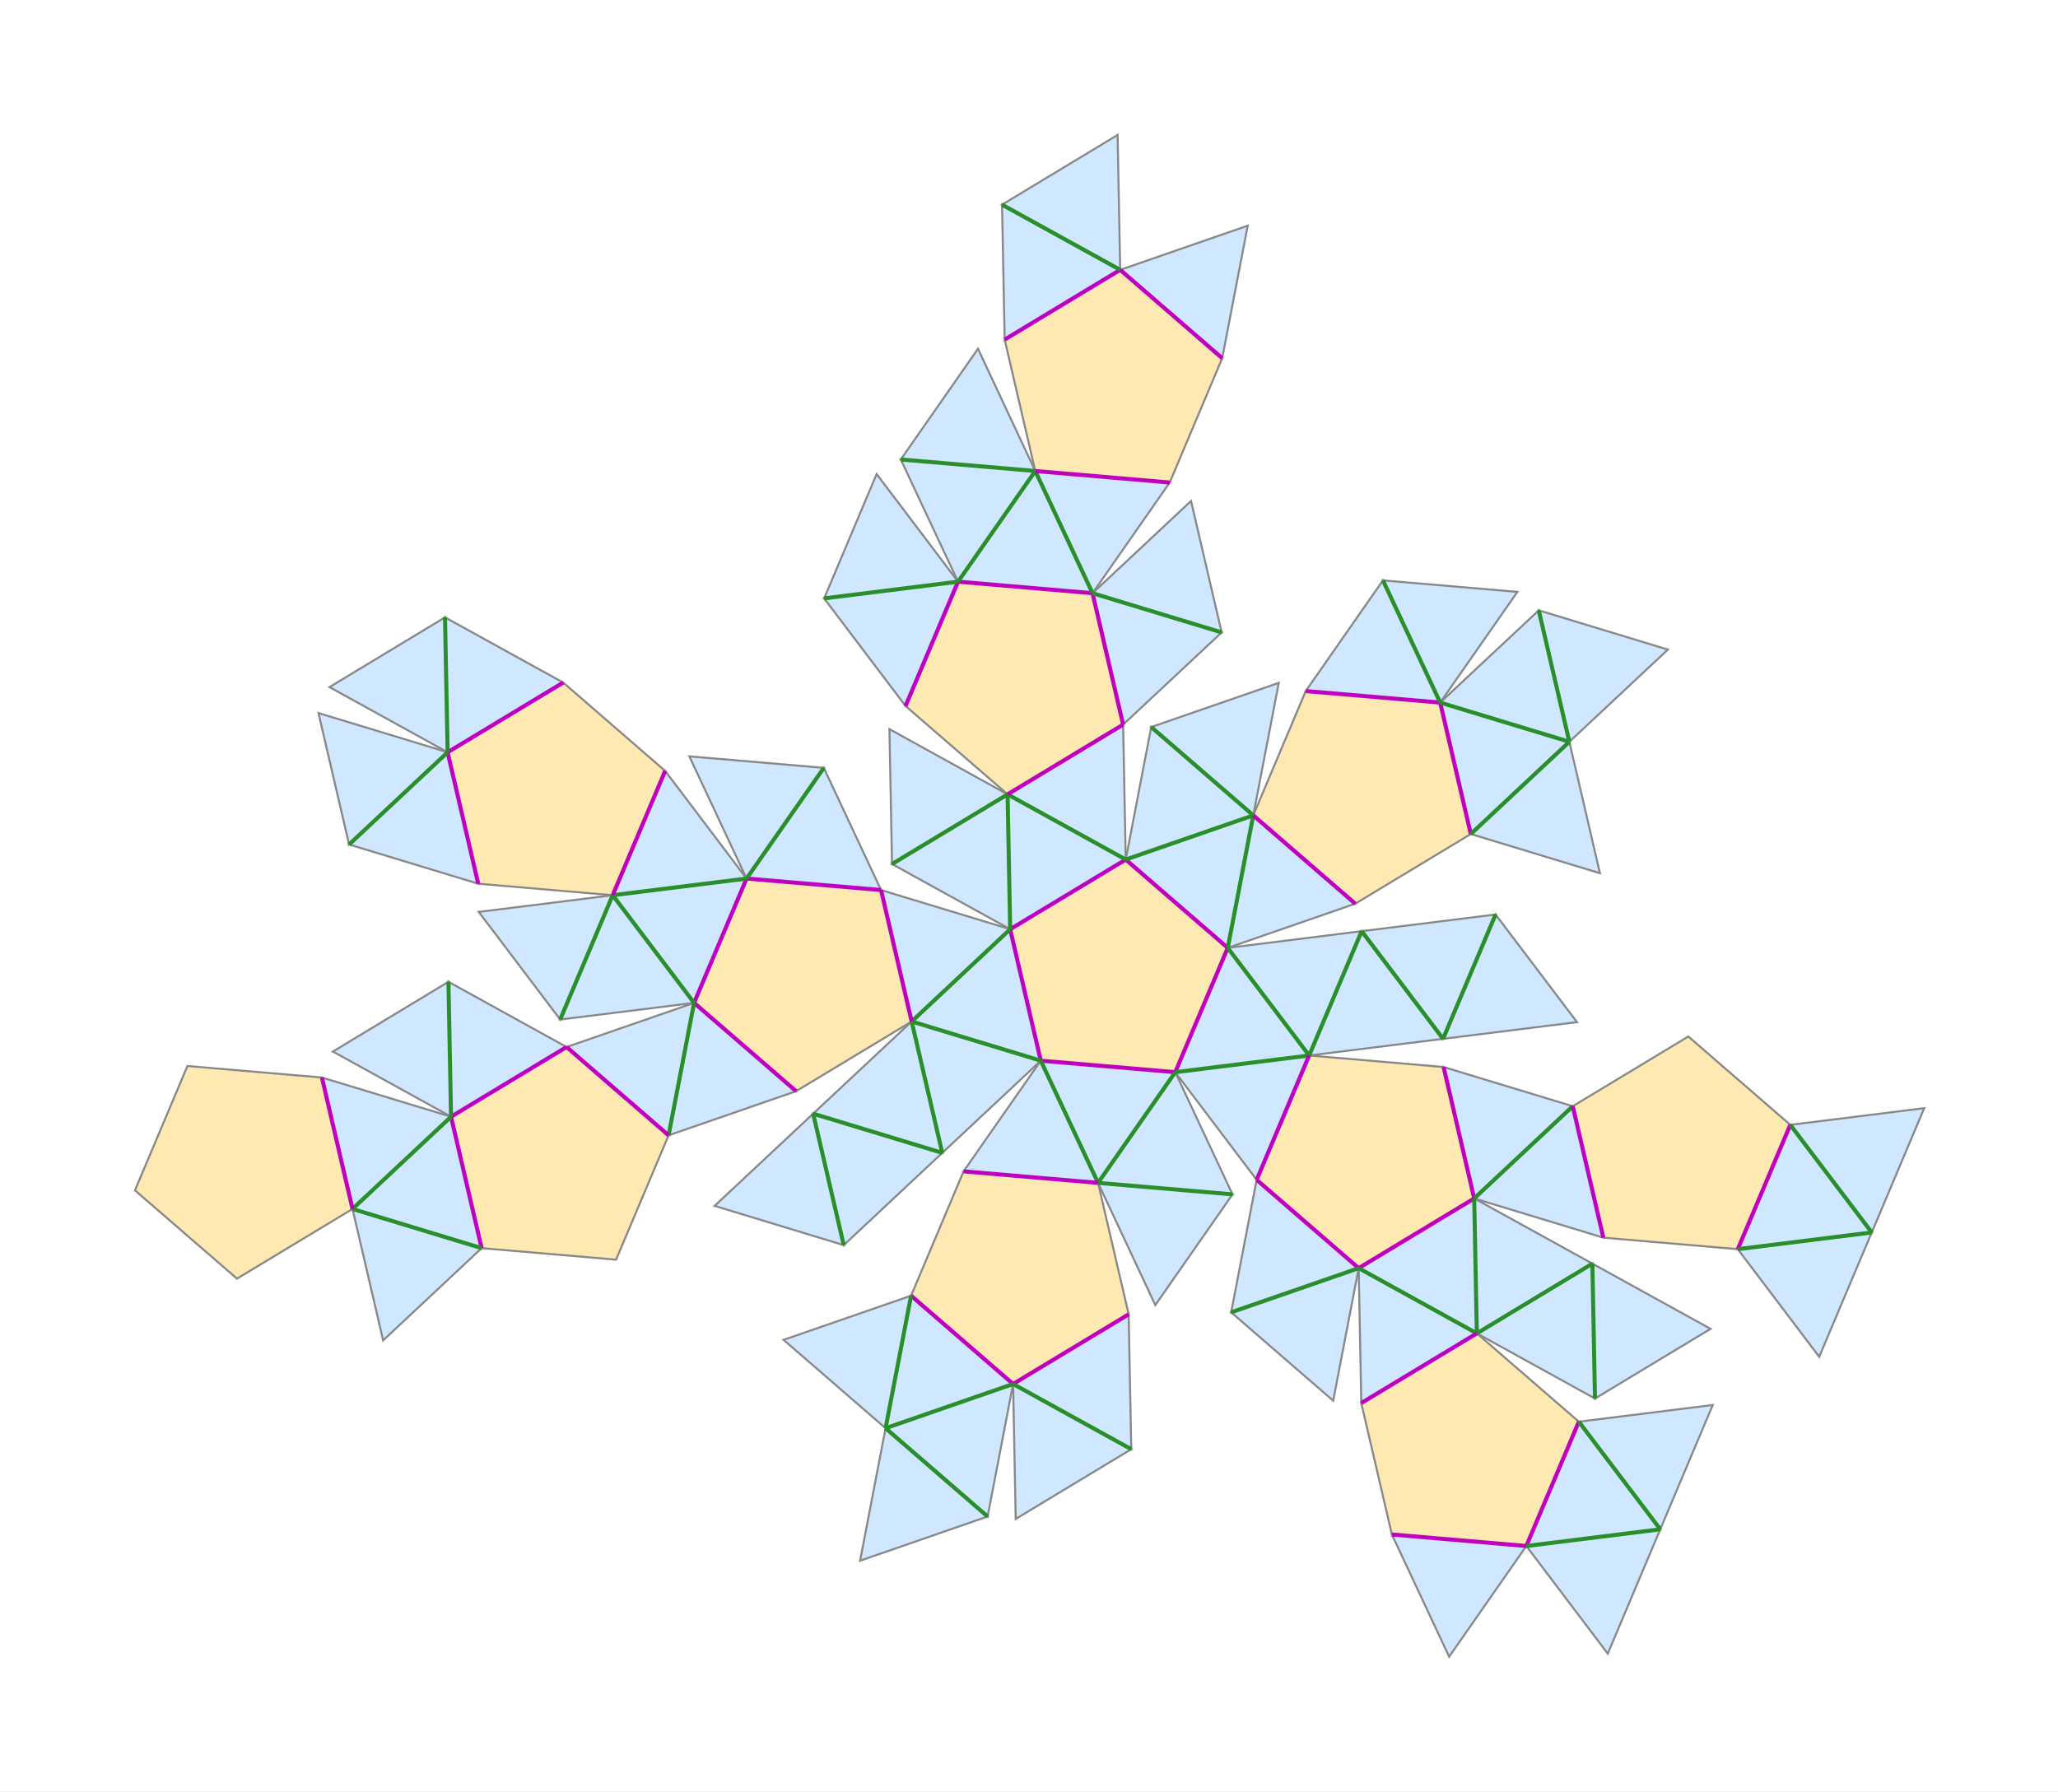
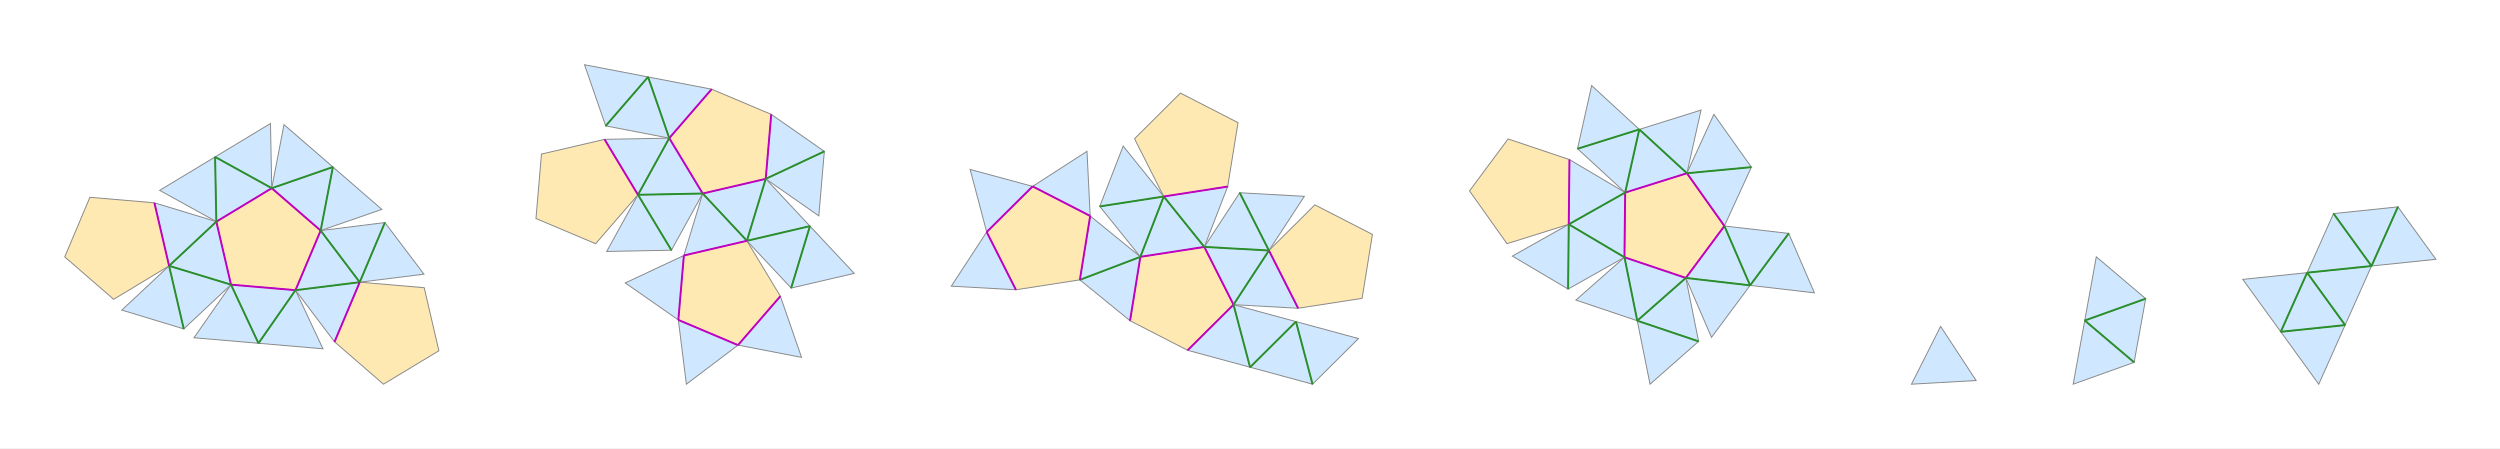
- <svg xmlns="http://www.w3.org/2000/svg" width="610" height="531" viewBox="0 0 610 531">
-   <rect width="610" height="531" fill="white" />
-   <polygon points="363.91,280.97 333.67,254.79 299.42,275.45 308.49,314.41 348.35,317.82" fill="#ffe9b3" stroke="#888" stroke-width="0.6" />
-   <polygon points="270.22,302.79 308.49,314.41 299.42,275.45" fill="#cfe8ff" stroke="#888" stroke-width="0.6" />
-   <polygon points="363.91,280.97 348.35,317.82 388.04,312.87" fill="#cfe8ff" stroke="#888" stroke-width="0.6" />
-   <polygon points="333.67,254.79 298.65,235.46 299.42,275.45" fill="#cfe8ff" stroke="#888" stroke-width="0.6" />
-   <polygon points="325.47,350.63 348.35,317.82 308.49,314.41" fill="#cfe8ff" stroke="#888" stroke-width="0.6" />
-   <polygon points="363.91,280.97 371.47,241.69 333.67,254.79" fill="#cfe8ff" stroke="#888" stroke-width="0.6" />
-   <polygon points="308.49,314.41 270.22,302.79 279.29,341.74" fill="#cfe8ff" stroke="#888" stroke-width="0.6" />
-   <polygon points="261.15,263.83 270.22,302.79 299.42,275.45" fill="#cfe8ff" stroke="#888" stroke-width="0.6" />
-   <polygon points="388.04,312.87 403.60,276.02 363.91,280.97" fill="#cfe8ff" stroke="#888" stroke-width="0.6" />
-   <polygon points="388.04,312.87 348.35,317.82 372.48,349.72" fill="#cfe8ff" stroke="#888" stroke-width="0.6" />
-   <polygon points="332.90,214.79 298.65,235.46 333.67,254.79" fill="#cfe8ff" stroke="#888" stroke-width="0.6" />
-   <polygon points="299.42,275.45 298.65,235.46 264.40,256.12" fill="#cfe8ff" stroke="#888" stroke-width="0.6" />
-   <polygon points="365.32,354.04 348.35,317.82 325.47,350.63" fill="#cfe8ff" stroke="#888" stroke-width="0.6" />
-   <polygon points="325.47,350.63 308.49,314.41 285.61,347.22" fill="#cfe8ff" stroke="#888" stroke-width="0.6" />
-   <polygon points="363.91,280.97 401.70,267.88 371.47,241.69" fill="#cfe8ff" stroke="#888" stroke-width="0.6" />
-   <polygon points="371.47,241.69 341.23,215.51 333.67,254.79" fill="#cfe8ff" stroke="#888" stroke-width="0.6" />
-   <polygon points="279.29,341.74 270.22,302.79 241.02,330.12" fill="#cfe8ff" stroke="#888" stroke-width="0.6" />
-   <polygon points="205.73,297.27 235.97,323.45 270.22,302.79 261.15,263.83 221.29,260.42" fill="#ffe9b3" stroke="#888" stroke-width="0.6" />
-   <polygon points="427.73,307.93 403.60,276.02 388.04,312.87" fill="#cfe8ff" stroke="#888" stroke-width="0.6" />
-   <polygon points="436.96,355.24 427.89,316.29 388.04,312.87 372.48,349.72 402.72,375.91" fill="#ffe9b3" stroke="#888" stroke-width="0.6" />
-   <polygon points="298.65,235.46 332.90,214.79 323.83,175.84 283.97,172.42 268.41,209.27" fill="#ffe9b3" stroke="#888" stroke-width="0.6" />
-   <polygon points="264.40,256.12 298.65,235.46 263.63,216.13" fill="#cfe8ff" stroke="#888" stroke-width="0.6" />
-   <polygon points="342.44,386.85 365.32,354.04 325.47,350.63" fill="#cfe8ff" stroke="#888" stroke-width="0.6" />
-   <polygon points="285.61,347.22 270.05,384.07 300.29,410.25 334.54,389.59 325.47,350.63" fill="#ffe9b3" stroke="#888" stroke-width="0.6" />
-   <polygon points="371.47,241.69 401.70,267.88 435.95,247.22 426.88,208.26 387.03,204.85" fill="#ffe9b3" stroke="#888" stroke-width="0.6" />
-   <polygon points="379.03,202.42 341.23,215.51 371.47,241.69" fill="#cfe8ff" stroke="#888" stroke-width="0.6" />
-   <polygon points="250.09,369.08 279.29,341.74 241.02,330.12" fill="#cfe8ff" stroke="#888" stroke-width="0.6" />
-   <polygon points="205.73,297.27 198.17,336.54 235.97,323.45" fill="#cfe8ff" stroke="#888" stroke-width="0.6" />
-   <polygon points="221.29,260.42 181.60,265.36 205.73,297.27" fill="#cfe8ff" stroke="#888" stroke-width="0.6" />
-   <polygon points="244.18,227.61 221.29,260.42 261.15,263.83" fill="#cfe8ff" stroke="#888" stroke-width="0.6" />
-   <polygon points="427.73,307.93 443.29,271.08 403.60,276.02" fill="#cfe8ff" stroke="#888" stroke-width="0.6" />
-   <polygon points="402.72,375.91 437.74,395.24 436.96,355.24" fill="#cfe8ff" stroke="#888" stroke-width="0.6" />
-   <polygon points="402.72,375.91 372.48,349.72 364.92,389.00" fill="#cfe8ff" stroke="#888" stroke-width="0.6" />
-   <polygon points="466.17,327.91 427.89,316.29 436.96,355.24" fill="#cfe8ff" stroke="#888" stroke-width="0.6" />
-   <polygon points="323.83,175.84 332.90,214.79 362.10,187.46" fill="#cfe8ff" stroke="#888" stroke-width="0.6" />
-   <polygon points="283.97,172.42 244.28,177.37 268.41,209.27" fill="#cfe8ff" stroke="#888" stroke-width="0.6" />
-   <polygon points="306.86,139.62 283.97,172.42 323.83,175.84" fill="#cfe8ff" stroke="#888" stroke-width="0.6" />
-   <polygon points="334.54,389.59 300.29,410.25 335.31,429.58" fill="#cfe8ff" stroke="#888" stroke-width="0.6" />
-   <polygon points="300.29,410.25 270.05,384.07 262.49,423.35" fill="#cfe8ff" stroke="#888" stroke-width="0.6" />
-   <polygon points="465.16,219.88 426.88,208.26 435.95,247.22" fill="#cfe8ff" stroke="#888" stroke-width="0.6" />
-   <polygon points="387.03,204.85 426.88,208.26 409.91,172.04" fill="#cfe8ff" stroke="#888" stroke-width="0.6" />
-   <polygon points="211.81,357.45 250.09,369.08 241.02,330.12" fill="#cfe8ff" stroke="#888" stroke-width="0.6" />
-   <polygon points="205.73,297.27 167.94,310.36 198.17,336.54" fill="#cfe8ff" stroke="#888" stroke-width="0.6" />
-   <polygon points="221.29,260.42 197.16,228.52 181.60,265.36" fill="#cfe8ff" stroke="#888" stroke-width="0.6" />
-   <polygon points="205.73,297.27 181.60,265.36 166.04,302.21" fill="#cfe8ff" stroke="#888" stroke-width="0.6" />
-   <polygon points="244.18,227.61 204.32,224.20 221.29,260.42" fill="#cfe8ff" stroke="#888" stroke-width="0.6" />
-   <polygon points="467.43,302.98 443.29,271.08 427.73,307.93" fill="#cfe8ff" stroke="#888" stroke-width="0.6" />
-   <polygon points="403.49,415.90 437.74,395.24 402.72,375.91" fill="#cfe8ff" stroke="#888" stroke-width="0.6" />
-   <polygon points="436.96,355.24 437.74,395.24 471.99,374.57" fill="#cfe8ff" stroke="#888" stroke-width="0.6" />
-   <polygon points="364.92,389.00 395.16,415.19 402.72,375.91" fill="#cfe8ff" stroke="#888" stroke-width="0.6" />
-   <polygon points="466.17,327.91 436.96,355.24 475.24,366.87" fill="#cfe8ff" stroke="#888" stroke-width="0.6" />
-   <polygon points="323.83,175.84 362.10,187.46 353.03,148.50" fill="#cfe8ff" stroke="#888" stroke-width="0.6" />
-   <polygon points="259.84,140.52 244.28,177.37 283.97,172.42" fill="#cfe8ff" stroke="#888" stroke-width="0.6" />
-   <polygon points="306.86,139.62 323.83,175.84 346.71,143.03" fill="#cfe8ff" stroke="#888" stroke-width="0.6" />
-   <polygon points="306.86,139.62 267.00,136.20 283.97,172.42" fill="#cfe8ff" stroke="#888" stroke-width="0.6" />
-   <polygon points="301.06,450.25 335.31,429.58 300.29,410.25" fill="#cfe8ff" stroke="#888" stroke-width="0.6" />
-   <polygon points="262.49,423.35 270.05,384.07 232.25,397.16" fill="#cfe8ff" stroke="#888" stroke-width="0.6" />
-   <polygon points="292.73,449.53 300.29,410.25 262.49,423.35" fill="#cfe8ff" stroke="#888" stroke-width="0.6" />
-   <polygon points="465.16,219.88 435.95,247.22 474.23,258.84" fill="#cfe8ff" stroke="#888" stroke-width="0.6" />
-   <polygon points="456.09,180.92 426.88,208.26 465.16,219.88" fill="#cfe8ff" stroke="#888" stroke-width="0.6" />
-   <polygon points="409.91,172.04 426.88,208.26 449.76,175.45" fill="#cfe8ff" stroke="#888" stroke-width="0.6" />
-   <polygon points="198.17,336.54 167.94,310.36 133.69,331.02 142.76,369.98 182.61,373.39" fill="#ffe9b3" stroke="#888" stroke-width="0.6" />
-   <polygon points="132.68,222.99 141.75,261.95 181.60,265.36 197.16,228.52 166.93,202.33" fill="#ffe9b3" stroke="#888" stroke-width="0.6" />
-   <polygon points="181.60,265.36 141.91,270.31 166.04,302.21" fill="#cfe8ff" stroke="#888" stroke-width="0.6" />
-   <polygon points="467.97,421.42 437.74,395.24 403.49,415.90 412.56,454.86 452.41,458.27" fill="#ffe9b3" stroke="#888" stroke-width="0.6" />
-   <polygon points="437.74,395.24 472.76,414.56 471.99,374.57" fill="#cfe8ff" stroke="#888" stroke-width="0.6" />
-   <polygon points="466.17,327.91 475.24,366.87 515.09,370.28 530.65,333.43 500.42,307.24" fill="#ffe9b3" stroke="#888" stroke-width="0.6" />
-   <polygon points="332.03,79.99 297.79,100.66 306.86,139.62 346.71,143.03 362.27,106.18" fill="#ffe9b3" stroke="#888" stroke-width="0.6" />
-   <polygon points="289.88,103.39 267.00,136.20 306.86,139.62" fill="#cfe8ff" stroke="#888" stroke-width="0.6" />
-   <polygon points="262.49,423.35 254.93,462.63 292.73,449.53" fill="#cfe8ff" stroke="#888" stroke-width="0.6" />
-   <polygon points="456.09,180.92 465.16,219.88 494.36,192.55" fill="#cfe8ff" stroke="#888" stroke-width="0.6" />
-   <polygon points="132.92,291.03 133.69,331.02 167.94,310.36" fill="#cfe8ff" stroke="#888" stroke-width="0.6" />
-   <polygon points="142.76,369.98 133.69,331.02 104.49,358.36" fill="#cfe8ff" stroke="#888" stroke-width="0.6" />
-   <polygon points="132.68,222.99 103.47,250.33 141.75,261.95" fill="#cfe8ff" stroke="#888" stroke-width="0.6" />
-   <polygon points="166.93,202.33 131.90,183.00 132.68,222.99" fill="#cfe8ff" stroke="#888" stroke-width="0.6" />
-   <polygon points="429.53,491.08 452.41,458.27 412.56,454.86" fill="#cfe8ff" stroke="#888" stroke-width="0.6" />
-   <polygon points="492.11,453.32 467.97,421.42 452.41,458.27" fill="#cfe8ff" stroke="#888" stroke-width="0.6" />
-   <polygon points="471.99,374.57 472.76,414.56 507.01,393.90" fill="#cfe8ff" stroke="#888" stroke-width="0.6" />
-   <polygon points="530.65,333.43 515.09,370.28 554.79,365.33" fill="#cfe8ff" stroke="#888" stroke-width="0.6" />
-   <polygon points="297.79,100.66 332.03,79.99 297.01,60.67" fill="#cfe8ff" stroke="#888" stroke-width="0.6" />
-   <polygon points="362.27,106.18 369.83,66.90 332.03,79.99" fill="#cfe8ff" stroke="#888" stroke-width="0.6" />
-   <polygon points="133.69,331.02 132.92,291.03 98.67,311.70" fill="#cfe8ff" stroke="#888" stroke-width="0.6" />
-   <polygon points="95.42,319.40 104.49,358.36 133.69,331.02" fill="#cfe8ff" stroke="#888" stroke-width="0.6" />
-   <polygon points="142.76,369.98 104.49,358.36 113.56,397.32" fill="#cfe8ff" stroke="#888" stroke-width="0.6" />
-   <polygon points="94.40,211.37 103.47,250.33 132.68,222.99" fill="#cfe8ff" stroke="#888" stroke-width="0.6" />
-   <polygon points="132.68,222.99 131.90,183.00 97.66,203.67" fill="#cfe8ff" stroke="#888" stroke-width="0.6" />
-   <polygon points="476.55,490.17 492.11,453.32 452.41,458.27" fill="#cfe8ff" stroke="#888" stroke-width="0.6" />
-   <polygon points="507.67,416.47 467.97,421.42 492.11,453.32" fill="#cfe8ff" stroke="#888" stroke-width="0.6" />
-   <polygon points="570.35,328.48 530.65,333.43 554.79,365.33" fill="#cfe8ff" stroke="#888" stroke-width="0.6" />
-   <polygon points="554.79,365.33 515.09,370.28 539.22,402.18" fill="#cfe8ff" stroke="#888" stroke-width="0.6" />
-   <polygon points="332.03,79.99 331.26,40.00 297.01,60.67" fill="#cfe8ff" stroke="#888" stroke-width="0.6" />
-   <polygon points="95.42,319.40 55.56,315.99 40.00,352.84 70.24,379.02 104.49,358.36" fill="#ffe9b3" stroke="#888" stroke-width="0.6" />
-   <line x1="308.49" y1="314.41" x2="299.42" y2="275.45" stroke="#c000c0" stroke-width="1.2" />
-   <line x1="348.35" y1="317.82" x2="363.91" y2="280.97" stroke="#c000c0" stroke-width="1.2" />
-   <line x1="299.42" y1="275.45" x2="333.67" y2="254.79" stroke="#c000c0" stroke-width="1.2" />
-   <line x1="348.35" y1="317.82" x2="308.49" y2="314.41" stroke="#c000c0" stroke-width="1.2" />
-   <line x1="333.67" y1="254.79" x2="363.91" y2="280.97" stroke="#c000c0" stroke-width="1.2" />
-   <line x1="308.49" y1="314.41" x2="270.22" y2="302.79" stroke="#2a8f2a" stroke-width="1.2" />
-   <line x1="299.42" y1="275.45" x2="270.22" y2="302.79" stroke="#2a8f2a" stroke-width="1.2" />
-   <line x1="388.04" y1="312.87" x2="363.91" y2="280.97" stroke="#2a8f2a" stroke-width="1.2" />
-   <line x1="348.35" y1="317.82" x2="388.04" y2="312.87" stroke="#2a8f2a" stroke-width="1.2" />
-   <line x1="298.65" y1="235.46" x2="333.67" y2="254.79" stroke="#2a8f2a" stroke-width="1.2" />
-   <line x1="298.65" y1="235.46" x2="299.42" y2="275.45" stroke="#2a8f2a" stroke-width="1.2" />
-   <line x1="348.35" y1="317.82" x2="325.47" y2="350.63" stroke="#2a8f2a" stroke-width="1.2" />
-   <line x1="308.49" y1="314.41" x2="325.47" y2="350.63" stroke="#2a8f2a" stroke-width="1.2" />
-   <line x1="363.91" y1="280.97" x2="371.47" y2="241.69" stroke="#2a8f2a" stroke-width="1.2" />
-   <line x1="371.47" y1="241.69" x2="333.67" y2="254.79" stroke="#2a8f2a" stroke-width="1.2" />
-   <line x1="270.22" y1="302.79" x2="279.29" y2="341.74" stroke="#2a8f2a" stroke-width="1.2" />
-   <line x1="270.22" y1="302.79" x2="261.15" y2="263.83" stroke="#c000c0" stroke-width="1.2" />
-   <line x1="403.60" y1="276.02" x2="388.04" y2="312.87" stroke="#2a8f2a" stroke-width="1.2" />
-   <line x1="372.48" y1="349.72" x2="388.04" y2="312.87" stroke="#c000c0" stroke-width="1.2" />
-   <line x1="332.90" y1="214.79" x2="298.65" y2="235.46" stroke="#c000c0" stroke-width="1.2" />
-   <line x1="298.65" y1="235.46" x2="264.40" y2="256.12" stroke="#2a8f2a" stroke-width="1.2" />
-   <line x1="365.32" y1="354.04" x2="325.47" y2="350.63" stroke="#2a8f2a" stroke-width="1.2" />
-   <line x1="285.61" y1="347.22" x2="325.47" y2="350.63" stroke="#c000c0" stroke-width="1.2" />
-   <line x1="401.70" y1="267.88" x2="371.47" y2="241.69" stroke="#c000c0" stroke-width="1.2" />
-   <line x1="341.23" y1="215.51" x2="371.47" y2="241.69" stroke="#2a8f2a" stroke-width="1.2" />
-   <line x1="279.29" y1="341.74" x2="241.02" y2="330.12" stroke="#2a8f2a" stroke-width="1.2" />
-   <line x1="205.73" y1="297.27" x2="235.97" y2="323.45" stroke="#c000c0" stroke-width="1.2" />
-   <line x1="221.29" y1="260.42" x2="205.73" y2="297.27" stroke="#c000c0" stroke-width="1.2" />
-   <line x1="261.15" y1="263.83" x2="221.29" y2="260.42" stroke="#c000c0" stroke-width="1.2" />
-   <line x1="403.60" y1="276.02" x2="427.73" y2="307.93" stroke="#2a8f2a" stroke-width="1.2" />
-   <line x1="402.72" y1="375.91" x2="436.96" y2="355.24" stroke="#c000c0" stroke-width="1.2" />
-   <line x1="372.48" y1="349.72" x2="402.72" y2="375.91" stroke="#c000c0" stroke-width="1.2" />
-   <line x1="427.89" y1="316.29" x2="436.96" y2="355.24" stroke="#c000c0" stroke-width="1.2" />
-   <line x1="332.90" y1="214.79" x2="323.83" y2="175.84" stroke="#c000c0" stroke-width="1.2" />
-   <line x1="268.41" y1="209.27" x2="283.97" y2="172.42" stroke="#c000c0" stroke-width="1.2" />
-   <line x1="283.97" y1="172.42" x2="323.83" y2="175.84" stroke="#c000c0" stroke-width="1.2" />
-   <line x1="300.29" y1="410.25" x2="334.54" y2="389.59" stroke="#c000c0" stroke-width="1.2" />
-   <line x1="270.05" y1="384.07" x2="300.29" y2="410.25" stroke="#c000c0" stroke-width="1.2" />
-   <line x1="426.88" y1="208.26" x2="435.95" y2="247.22" stroke="#c000c0" stroke-width="1.2" />
-   <line x1="426.88" y1="208.26" x2="387.03" y2="204.85" stroke="#c000c0" stroke-width="1.2" />
-   <line x1="250.09" y1="369.08" x2="241.02" y2="330.12" stroke="#2a8f2a" stroke-width="1.2" />
-   <line x1="198.17" y1="336.54" x2="205.73" y2="297.27" stroke="#2a8f2a" stroke-width="1.2" />
-   <line x1="181.60" y1="265.36" x2="221.29" y2="260.42" stroke="#2a8f2a" stroke-width="1.2" />
-   <line x1="181.60" y1="265.36" x2="205.73" y2="297.27" stroke="#2a8f2a" stroke-width="1.2" />
-   <line x1="221.29" y1="260.42" x2="244.18" y2="227.61" stroke="#2a8f2a" stroke-width="1.2" />
-   <line x1="443.29" y1="271.08" x2="427.73" y2="307.93" stroke="#2a8f2a" stroke-width="1.2" />
-   <line x1="437.74" y1="395.24" x2="402.72" y2="375.91" stroke="#2a8f2a" stroke-width="1.2" />
-   <line x1="437.74" y1="395.24" x2="436.96" y2="355.24" stroke="#2a8f2a" stroke-width="1.2" />
-   <line x1="402.72" y1="375.91" x2="364.92" y2="389.00" stroke="#2a8f2a" stroke-width="1.2" />
-   <line x1="436.96" y1="355.24" x2="466.17" y2="327.91" stroke="#2a8f2a" stroke-width="1.2" />
-   <line x1="362.10" y1="187.46" x2="323.83" y2="175.84" stroke="#2a8f2a" stroke-width="1.2" />
-   <line x1="244.28" y1="177.37" x2="283.97" y2="172.42" stroke="#2a8f2a" stroke-width="1.2" />
-   <line x1="323.83" y1="175.84" x2="306.86" y2="139.62" stroke="#2a8f2a" stroke-width="1.2" />
-   <line x1="283.97" y1="172.42" x2="306.86" y2="139.62" stroke="#2a8f2a" stroke-width="1.2" />
-   <line x1="335.31" y1="429.58" x2="300.29" y2="410.25" stroke="#2a8f2a" stroke-width="1.2" />
-   <line x1="270.05" y1="384.07" x2="262.49" y2="423.35" stroke="#2a8f2a" stroke-width="1.2" />
-   <line x1="300.29" y1="410.25" x2="262.49" y2="423.35" stroke="#2a8f2a" stroke-width="1.2" />
-   <line x1="435.95" y1="247.22" x2="465.16" y2="219.88" stroke="#2a8f2a" stroke-width="1.2" />
-   <line x1="426.88" y1="208.26" x2="465.16" y2="219.88" stroke="#2a8f2a" stroke-width="1.2" />
-   <line x1="426.88" y1="208.26" x2="409.91" y2="172.04" stroke="#2a8f2a" stroke-width="1.2" />
-   <line x1="167.94" y1="310.36" x2="198.17" y2="336.54" stroke="#c000c0" stroke-width="1.2" />
-   <line x1="197.16" y1="228.52" x2="181.60" y2="265.36" stroke="#c000c0" stroke-width="1.2" />
-   <line x1="181.60" y1="265.36" x2="166.04" y2="302.21" stroke="#2a8f2a" stroke-width="1.2" />
-   <line x1="437.74" y1="395.24" x2="403.49" y2="415.90" stroke="#c000c0" stroke-width="1.2" />
-   <line x1="437.74" y1="395.24" x2="471.99" y2="374.57" stroke="#2a8f2a" stroke-width="1.2" />
-   <line x1="466.17" y1="327.91" x2="475.24" y2="366.87" stroke="#c000c0" stroke-width="1.2" />
-   <line x1="346.71" y1="143.03" x2="306.86" y2="139.62" stroke="#c000c0" stroke-width="1.2" />
-   <line x1="267.00" y1="136.20" x2="306.86" y2="139.62" stroke="#2a8f2a" stroke-width="1.2" />
-   <line x1="292.73" y1="449.53" x2="262.49" y2="423.35" stroke="#2a8f2a" stroke-width="1.2" />
-   <line x1="465.16" y1="219.88" x2="456.09" y2="180.92" stroke="#2a8f2a" stroke-width="1.2" />
-   <line x1="167.94" y1="310.36" x2="133.69" y2="331.02" stroke="#c000c0" stroke-width="1.2" />
-   <line x1="133.69" y1="331.02" x2="142.76" y2="369.98" stroke="#c000c0" stroke-width="1.2" />
-   <line x1="141.75" y1="261.95" x2="132.68" y2="222.99" stroke="#c000c0" stroke-width="1.2" />
-   <line x1="166.93" y1="202.33" x2="132.68" y2="222.99" stroke="#c000c0" stroke-width="1.2" />
-   <line x1="412.56" y1="454.86" x2="452.41" y2="458.27" stroke="#c000c0" stroke-width="1.2" />
-   <line x1="467.97" y1="421.42" x2="452.41" y2="458.27" stroke="#c000c0" stroke-width="1.2" />
-   <line x1="472.76" y1="414.56" x2="471.99" y2="374.57" stroke="#2a8f2a" stroke-width="1.2" />
-   <line x1="530.65" y1="333.43" x2="515.09" y2="370.28" stroke="#c000c0" stroke-width="1.2" />
-   <line x1="297.79" y1="100.66" x2="332.03" y2="79.99" stroke="#c000c0" stroke-width="1.2" />
-   <line x1="332.03" y1="79.99" x2="362.27" y2="106.18" stroke="#c000c0" stroke-width="1.2" />
-   <line x1="132.92" y1="291.03" x2="133.69" y2="331.02" stroke="#2a8f2a" stroke-width="1.2" />
-   <line x1="104.49" y1="358.36" x2="133.69" y2="331.02" stroke="#2a8f2a" stroke-width="1.2" />
-   <line x1="104.49" y1="358.36" x2="142.76" y2="369.98" stroke="#2a8f2a" stroke-width="1.2" />
-   <line x1="103.47" y1="250.33" x2="132.68" y2="222.99" stroke="#2a8f2a" stroke-width="1.2" />
-   <line x1="131.90" y1="183.00" x2="132.68" y2="222.99" stroke="#2a8f2a" stroke-width="1.2" />
-   <line x1="492.11" y1="453.32" x2="452.41" y2="458.27" stroke="#2a8f2a" stroke-width="1.2" />
-   <line x1="467.97" y1="421.42" x2="492.11" y2="453.32" stroke="#2a8f2a" stroke-width="1.2" />
-   <line x1="530.65" y1="333.43" x2="554.79" y2="365.33" stroke="#2a8f2a" stroke-width="1.2" />
-   <line x1="515.09" y1="370.28" x2="554.79" y2="365.33" stroke="#2a8f2a" stroke-width="1.2" />
-   <line x1="332.03" y1="79.99" x2="297.01" y2="60.67" stroke="#2a8f2a" stroke-width="1.2" />
-   <line x1="104.49" y1="358.36" x2="95.42" y2="319.40" stroke="#c000c0" stroke-width="1.2" />
+ <svg xmlns="http://www.w3.org/2000/svg" width="1545" height="277" viewBox="0 0 1545 277">
+   <rect width="1545" height="277" fill="white" />
+   <polygon points="198.17,142.49 167.94,116.30 133.69,136.97 142.76,175.93 182.61,179.34" fill="#ffe9b3" stroke="#888" stroke-width="0.6" />
+   <polygon points="104.49,164.30 142.76,175.93 133.69,136.97" fill="#cfe8ff" stroke="#888" stroke-width="0.6" />
+   <polygon points="198.17,142.49 182.61,179.34 222.31,174.39" fill="#cfe8ff" stroke="#888" stroke-width="0.6" />
+   <polygon points="167.94,116.30 132.92,96.98 133.69,136.97" fill="#cfe8ff" stroke="#888" stroke-width="0.6" />
+   <polygon points="159.73,212.15 182.61,179.34 142.76,175.93" fill="#cfe8ff" stroke="#888" stroke-width="0.6" />
+   <polygon points="198.17,142.49 205.73,103.21 167.94,116.30" fill="#cfe8ff" stroke="#888" stroke-width="0.6" />
+   <polygon points="142.76,175.93 104.49,164.30 113.56,203.26" fill="#cfe8ff" stroke="#888" stroke-width="0.6" />
+   <polygon points="95.42,125.34 104.49,164.30 133.69,136.97" fill="#cfe8ff" stroke="#888" stroke-width="0.6" />
+   <polygon points="222.31,174.39 237.87,137.54 198.17,142.49" fill="#cfe8ff" stroke="#888" stroke-width="0.6" />
+   <polygon points="222.31,174.39 182.61,179.34 206.75,211.24" fill="#cfe8ff" stroke="#888" stroke-width="0.6" />
+   <polygon points="167.16,76.31 132.92,96.98 167.94,116.30" fill="#cfe8ff" stroke="#888" stroke-width="0.6" />
+   <polygon points="133.69,136.97 132.92,96.98 98.67,117.64" fill="#cfe8ff" stroke="#888" stroke-width="0.6" />
+   <polygon points="199.59,215.56 182.61,179.34 159.73,212.15" fill="#cfe8ff" stroke="#888" stroke-width="0.6" />
+   <polygon points="159.73,212.15 142.76,175.93 119.88,208.73" fill="#cfe8ff" stroke="#888" stroke-width="0.6" />
+   <polygon points="198.17,142.49 235.97,129.40 205.73,103.21" fill="#cfe8ff" stroke="#888" stroke-width="0.6" />
+   <polygon points="205.73,103.21 175.50,77.02 167.94,116.30" fill="#cfe8ff" stroke="#888" stroke-width="0.6" />
+   <polygon points="113.56,203.26 104.49,164.30 75.28,191.64" fill="#cfe8ff" stroke="#888" stroke-width="0.6" />
+   <polygon points="40.00,158.78 70.24,184.97 104.49,164.30 95.42,125.34 55.56,121.93" fill="#ffe9b3" stroke="#888" stroke-width="0.6" />
+   <polygon points="262.00,169.44 237.87,137.54 222.31,174.39" fill="#cfe8ff" stroke="#888" stroke-width="0.6" />
+   <polygon points="271.23,216.76 262.16,177.80 222.31,174.39 206.75,211.24 236.98,237.43" fill="#ffe9b3" stroke="#888" stroke-width="0.6" />
+   <line x1="142.76" y1="175.93" x2="133.69" y2="136.97" stroke="#c000c0" stroke-width="1.2" />
+   <line x1="182.61" y1="179.34" x2="198.17" y2="142.49" stroke="#c000c0" stroke-width="1.2" />
+   <line x1="133.69" y1="136.97" x2="167.94" y2="116.30" stroke="#c000c0" stroke-width="1.2" />
+   <line x1="182.61" y1="179.34" x2="142.76" y2="175.93" stroke="#c000c0" stroke-width="1.2" />
+   <line x1="167.94" y1="116.30" x2="198.17" y2="142.49" stroke="#c000c0" stroke-width="1.2" />
+   <line x1="142.76" y1="175.93" x2="104.49" y2="164.30" stroke="#2a8f2a" stroke-width="1.2" />
+   <line x1="133.69" y1="136.97" x2="104.49" y2="164.30" stroke="#2a8f2a" stroke-width="1.2" />
+   <line x1="222.31" y1="174.39" x2="198.17" y2="142.49" stroke="#2a8f2a" stroke-width="1.2" />
+   <line x1="182.61" y1="179.34" x2="222.31" y2="174.39" stroke="#2a8f2a" stroke-width="1.2" />
+   <line x1="132.92" y1="96.98" x2="167.94" y2="116.30" stroke="#2a8f2a" stroke-width="1.2" />
+   <line x1="132.92" y1="96.98" x2="133.69" y2="136.97" stroke="#2a8f2a" stroke-width="1.2" />
+   <line x1="182.61" y1="179.34" x2="159.73" y2="212.15" stroke="#2a8f2a" stroke-width="1.2" />
+   <line x1="142.76" y1="175.93" x2="159.73" y2="212.15" stroke="#2a8f2a" stroke-width="1.2" />
+   <line x1="198.17" y1="142.49" x2="205.73" y2="103.21" stroke="#2a8f2a" stroke-width="1.2" />
+   <line x1="205.73" y1="103.21" x2="167.94" y2="116.30" stroke="#2a8f2a" stroke-width="1.2" />
+   <line x1="104.49" y1="164.30" x2="113.56" y2="203.26" stroke="#2a8f2a" stroke-width="1.2" />
+   <line x1="104.49" y1="164.30" x2="95.42" y2="125.34" stroke="#c000c0" stroke-width="1.2" />
+   <line x1="237.87" y1="137.54" x2="222.31" y2="174.39" stroke="#2a8f2a" stroke-width="1.2" />
+   <line x1="206.75" y1="211.24" x2="222.31" y2="174.39" stroke="#c000c0" stroke-width="1.2" />
+   <polygon points="439.78,55.12 413.59,85.36 434.26,119.60 473.22,110.53 476.63,70.68" fill="#ffe9b3" stroke="#888" stroke-width="0.6" />
+   <polygon points="473.22,110.53 434.26,119.60 461.59,148.81" fill="#cfe8ff" stroke="#888" stroke-width="0.6" />
+   <polygon points="413.59,85.36 439.78,55.12 400.50,47.56" fill="#cfe8ff" stroke="#888" stroke-width="0.6" />
+   <polygon points="434.26,119.60 413.59,85.36 394.27,120.38" fill="#cfe8ff" stroke="#888" stroke-width="0.6" />
+   <polygon points="473.22,110.53 509.44,93.56 476.63,70.68" fill="#cfe8ff" stroke="#888" stroke-width="0.6" />
+   <polygon points="422.63,157.88 461.59,148.81 434.26,119.60" fill="#cfe8ff" stroke="#888" stroke-width="0.6" />
+   <polygon points="473.22,110.53 461.59,148.81 500.55,139.74" fill="#cfe8ff" stroke="#888" stroke-width="0.6" />
+   <polygon points="374.31,77.80 413.59,85.36 400.50,47.56" fill="#cfe8ff" stroke="#888" stroke-width="0.6" />
+   <polygon points="394.27,120.38 413.59,85.36 373.60,86.13" fill="#cfe8ff" stroke="#888" stroke-width="0.6" />
+   <polygon points="414.93,154.63 434.26,119.60 394.27,120.38" fill="#cfe8ff" stroke="#888" stroke-width="0.6" />
+   <polygon points="506.03,133.42 509.44,93.56 473.22,110.53" fill="#cfe8ff" stroke="#888" stroke-width="0.6" />
+   <polygon points="456.07,213.29 482.26,183.06 461.59,148.81 422.63,157.88 419.22,197.73" fill="#ffe9b3" stroke="#888" stroke-width="0.6" />
+   <polygon points="461.59,148.81 488.93,178.01 500.55,139.74" fill="#cfe8ff" stroke="#888" stroke-width="0.6" />
+   <polygon points="361.22,40.00 374.31,77.80 400.50,47.56" fill="#cfe8ff" stroke="#888" stroke-width="0.6" />
+   <polygon points="373.60,86.13 334.64,95.20 331.23,135.05 368.08,150.61 394.27,120.38" fill="#ffe9b3" stroke="#888" stroke-width="0.6" />
+   <polygon points="394.27,120.38 374.94,155.40 414.93,154.63" fill="#cfe8ff" stroke="#888" stroke-width="0.6" />
+   <polygon points="386.41,174.85 419.22,197.73 422.63,157.88" fill="#cfe8ff" stroke="#888" stroke-width="0.6" />
+   <polygon points="482.26,183.06 456.07,213.29 495.35,220.85" fill="#cfe8ff" stroke="#888" stroke-width="0.6" />
+   <polygon points="424.17,237.43 456.07,213.29 419.22,197.73" fill="#cfe8ff" stroke="#888" stroke-width="0.6" />
+   <polygon points="500.55,139.74 488.93,178.01 527.89,168.94" fill="#cfe8ff" stroke="#888" stroke-width="0.6" />
+   <line x1="434.26" y1="119.60" x2="473.22" y2="110.53" stroke="#c000c0" stroke-width="1.2" />
+   <line x1="439.78" y1="55.12" x2="413.59" y2="85.36" stroke="#c000c0" stroke-width="1.2" />
+   <line x1="413.59" y1="85.36" x2="434.26" y2="119.60" stroke="#c000c0" stroke-width="1.2" />
+   <line x1="473.22" y1="110.53" x2="476.63" y2="70.68" stroke="#c000c0" stroke-width="1.2" />
+   <line x1="461.59" y1="148.81" x2="434.26" y2="119.60" stroke="#2a8f2a" stroke-width="1.2" />
+   <line x1="461.59" y1="148.81" x2="473.22" y2="110.53" stroke="#2a8f2a" stroke-width="1.2" />
+   <line x1="413.59" y1="85.36" x2="400.50" y2="47.56" stroke="#2a8f2a" stroke-width="1.2" />
+   <line x1="413.59" y1="85.36" x2="394.27" y2="120.38" stroke="#2a8f2a" stroke-width="1.2" />
+   <line x1="434.26" y1="119.60" x2="394.27" y2="120.38" stroke="#2a8f2a" stroke-width="1.2" />
+   <line x1="509.44" y1="93.56" x2="473.22" y2="110.53" stroke="#2a8f2a" stroke-width="1.2" />
+   <line x1="461.59" y1="148.81" x2="422.63" y2="157.88" stroke="#c000c0" stroke-width="1.2" />
+   <line x1="461.59" y1="148.81" x2="500.55" y2="139.74" stroke="#2a8f2a" stroke-width="1.2" />
+   <line x1="400.50" y1="47.56" x2="374.31" y2="77.80" stroke="#2a8f2a" stroke-width="1.2" />
+   <line x1="394.27" y1="120.38" x2="373.60" y2="86.13" stroke="#c000c0" stroke-width="1.2" />
+   <line x1="414.93" y1="154.63" x2="394.27" y2="120.38" stroke="#2a8f2a" stroke-width="1.2" />
+   <line x1="422.63" y1="157.88" x2="419.22" y2="197.73" stroke="#c000c0" stroke-width="1.2" />
+   <line x1="482.26" y1="183.06" x2="456.07" y2="213.29" stroke="#c000c0" stroke-width="1.2" />
+   <line x1="456.07" y1="213.29" x2="419.22" y2="197.73" stroke="#c000c0" stroke-width="1.2" />
+   <line x1="488.93" y1="178.01" x2="500.55" y2="139.74" stroke="#2a8f2a" stroke-width="1.2" />
+   <polygon points="698.36,198.21 733.94,216.48 762.31,188.28 744.26,152.59 704.74,158.72" fill="#ffe9b3" stroke="#888" stroke-width="0.6" />
+   <polygon points="772.55,226.95 762.31,188.28 733.94,216.48" fill="#cfe8ff" stroke="#888" stroke-width="0.6" />
+   <polygon points="704.74,158.72 667.35,172.94 698.36,198.21" fill="#cfe8ff" stroke="#888" stroke-width="0.6" />
+   <polygon points="784.20,154.81 744.26,152.59 762.31,188.28" fill="#cfe8ff" stroke="#888" stroke-width="0.6" />
+   <polygon points="704.74,158.72 744.26,152.59 719.19,121.43" fill="#cfe8ff" stroke="#888" stroke-width="0.6" />
+   <polygon points="800.92,198.76 762.31,188.28 772.55,226.95" fill="#cfe8ff" stroke="#888" stroke-width="0.6" />
+   <polygon points="673.73,133.46 667.35,172.94 704.74,158.72" fill="#cfe8ff" stroke="#888" stroke-width="0.6" />
+   <polygon points="784.20,154.81 762.31,188.28 802.25,190.50" fill="#cfe8ff" stroke="#888" stroke-width="0.6" />
+   <polygon points="766.15,119.11 744.26,152.59 784.20,154.81" fill="#cfe8ff" stroke="#888" stroke-width="0.6" />
+   <polygon points="679.66,127.56 704.74,158.72 719.19,121.43" fill="#cfe8ff" stroke="#888" stroke-width="0.6" />
+   <polygon points="719.19,121.43 744.26,152.59 758.71,115.29" fill="#cfe8ff" stroke="#888" stroke-width="0.6" />
+   <polygon points="800.92,198.76 772.55,226.95 811.15,237.43" fill="#cfe8ff" stroke="#888" stroke-width="0.6" />
+   <polygon points="627.82,179.08 667.35,172.94 673.73,133.46 638.14,115.19 609.77,143.38" fill="#ffe9b3" stroke="#888" stroke-width="0.6" />
+   <polygon points="802.25,190.50 841.78,184.37 848.16,144.88 812.57,126.61 784.20,154.81" fill="#ffe9b3" stroke="#888" stroke-width="0.6" />
+   <polygon points="766.15,119.11 784.20,154.81 806.09,121.33" fill="#cfe8ff" stroke="#888" stroke-width="0.6" />
+   <polygon points="694.11,90.26 679.66,127.56 719.19,121.43" fill="#cfe8ff" stroke="#888" stroke-width="0.6" />
+   <polygon points="765.09,75.80 729.51,57.53 701.14,85.73 719.19,121.43 758.71,115.29" fill="#ffe9b3" stroke="#888" stroke-width="0.6" />
+   <polygon points="800.92,198.76 811.15,237.43 839.52,209.23" fill="#cfe8ff" stroke="#888" stroke-width="0.6" />
+   <polygon points="587.89,176.86 627.82,179.08 609.77,143.38" fill="#cfe8ff" stroke="#888" stroke-width="0.6" />
+   <polygon points="638.14,115.19 599.54,104.72 609.77,143.38" fill="#cfe8ff" stroke="#888" stroke-width="0.6" />
+   <polygon points="671.76,93.51 638.14,115.19 673.73,133.46" fill="#cfe8ff" stroke="#888" stroke-width="0.6" />
+   <line x1="762.31" y1="188.28" x2="733.94" y2="216.48" stroke="#c000c0" stroke-width="1.2" />
+   <line x1="698.36" y1="198.21" x2="704.74" y2="158.72" stroke="#c000c0" stroke-width="1.2" />
+   <line x1="744.26" y1="152.59" x2="762.31" y2="188.28" stroke="#c000c0" stroke-width="1.2" />
+   <line x1="744.26" y1="152.59" x2="704.74" y2="158.72" stroke="#c000c0" stroke-width="1.2" />
+   <line x1="762.31" y1="188.28" x2="772.55" y2="226.95" stroke="#2a8f2a" stroke-width="1.2" />
+   <line x1="667.35" y1="172.94" x2="704.74" y2="158.72" stroke="#2a8f2a" stroke-width="1.2" />
+   <line x1="762.31" y1="188.28" x2="784.20" y2="154.81" stroke="#2a8f2a" stroke-width="1.2" />
+   <line x1="744.26" y1="152.59" x2="784.20" y2="154.81" stroke="#2a8f2a" stroke-width="1.2" />
+   <line x1="704.74" y1="158.72" x2="719.19" y2="121.43" stroke="#2a8f2a" stroke-width="1.2" />
+   <line x1="744.26" y1="152.59" x2="719.19" y2="121.43" stroke="#2a8f2a" stroke-width="1.2" />
+   <line x1="772.55" y1="226.95" x2="800.92" y2="198.76" stroke="#2a8f2a" stroke-width="1.2" />
+   <line x1="667.35" y1="172.94" x2="673.73" y2="133.46" stroke="#c000c0" stroke-width="1.2" />
+   <line x1="784.20" y1="154.81" x2="802.25" y2="190.50" stroke="#c000c0" stroke-width="1.2" />
+   <line x1="784.20" y1="154.81" x2="766.15" y2="119.11" stroke="#2a8f2a" stroke-width="1.2" />
+   <line x1="679.66" y1="127.56" x2="719.19" y2="121.43" stroke="#2a8f2a" stroke-width="1.2" />
+   <line x1="758.71" y1="115.29" x2="719.19" y2="121.43" stroke="#c000c0" stroke-width="1.2" />
+   <line x1="811.15" y1="237.43" x2="800.92" y2="198.76" stroke="#2a8f2a" stroke-width="1.2" />
+   <line x1="627.82" y1="179.08" x2="609.77" y2="143.38" stroke="#c000c0" stroke-width="1.2" />
+   <line x1="609.77" y1="143.38" x2="638.14" y2="115.19" stroke="#c000c0" stroke-width="1.2" />
+   <line x1="638.14" y1="115.19" x2="673.73" y2="133.46" stroke="#c000c0" stroke-width="1.2" />
+   <polygon points="1004.35,119.00 1003.92,159.00 1041.83,171.77 1065.68,139.66 1042.52,107.05" fill="#ffe9b3" stroke="#888" stroke-width="0.6" />
+   <polygon points="1004.35,119.00 969.49,138.63 1003.92,159.00" fill="#cfe8ff" stroke="#888" stroke-width="0.6" />
+   <polygon points="1041.83,171.77 1003.92,159.00 1011.82,198.21" fill="#cfe8ff" stroke="#888" stroke-width="0.6" />
+   <polygon points="1042.52,107.05 1013.08,79.97 1004.35,119.00" fill="#cfe8ff" stroke="#888" stroke-width="0.6" />
+   <polygon points="1081.56,176.37 1065.68,139.66 1041.83,171.77" fill="#cfe8ff" stroke="#888" stroke-width="0.6" />
+   <polygon points="1042.52,107.05 1065.68,139.66 1082.34,103.29" fill="#cfe8ff" stroke="#888" stroke-width="0.6" />
+   <polygon points="969.07,178.63 1003.92,159.00 969.49,138.63" fill="#cfe8ff" stroke="#888" stroke-width="0.6" />
+   <polygon points="969.92,98.63 969.49,138.63 1004.35,119.00" fill="#cfe8ff" stroke="#888" stroke-width="0.6" />
+   <polygon points="1003.92,159.00 973.91,185.45 1011.82,198.21" fill="#cfe8ff" stroke="#888" stroke-width="0.6" />
+   <polygon points="1049.73,210.98 1041.83,171.77 1011.82,198.21" fill="#cfe8ff" stroke="#888" stroke-width="0.6" />
+   <polygon points="1004.35,119.00 1013.08,79.97 974.91,91.92" fill="#cfe8ff" stroke="#888" stroke-width="0.6" />
+   <polygon points="1013.08,79.97 1042.52,107.05 1051.25,68.01" fill="#cfe8ff" stroke="#888" stroke-width="0.6" />
+   <polygon points="1081.56,176.37 1041.83,171.77 1057.71,208.48" fill="#cfe8ff" stroke="#888" stroke-width="0.6" />
+   <polygon points="1105.42,144.26 1065.68,139.66 1081.56,176.37" fill="#cfe8ff" stroke="#888" stroke-width="0.6" />
+   <polygon points="1059.18,70.68 1042.52,107.05 1082.34,103.29" fill="#cfe8ff" stroke="#888" stroke-width="0.6" />
+   <polygon points="969.49,138.63 934.64,158.26 969.07,178.63" fill="#cfe8ff" stroke="#888" stroke-width="0.6" />
+   <polygon points="969.49,138.63 969.92,98.63 932.01,85.87 908.16,117.98 931.32,150.59" fill="#ffe9b3" stroke="#888" stroke-width="0.6" />
+   <polygon points="1049.73,210.98 1011.82,198.21 1019.72,237.43" fill="#cfe8ff" stroke="#888" stroke-width="0.6" />
+   <polygon points="1013.08,79.97 983.64,52.89 974.91,91.92" fill="#cfe8ff" stroke="#888" stroke-width="0.6" />
+   <polygon points="1105.42,144.26 1081.56,176.37 1121.30,180.98" fill="#cfe8ff" stroke="#888" stroke-width="0.6" />
+   <line x1="1003.92" y1="159.00" x2="1004.35" y2="119.00" stroke="#c000c0" stroke-width="1.2" />
+   <line x1="1041.83" y1="171.77" x2="1003.92" y2="159.00" stroke="#c000c0" stroke-width="1.2" />
+   <line x1="1042.52" y1="107.05" x2="1004.35" y2="119.00" stroke="#c000c0" stroke-width="1.2" />
+   <line x1="1065.68" y1="139.66" x2="1041.83" y2="171.77" stroke="#c000c0" stroke-width="1.2" />
+   <line x1="1065.68" y1="139.66" x2="1042.52" y2="107.05" stroke="#c000c0" stroke-width="1.2" />
+   <line x1="1003.92" y1="159.00" x2="969.49" y2="138.63" stroke="#2a8f2a" stroke-width="1.2" />
+   <line x1="969.49" y1="138.63" x2="1004.35" y2="119.00" stroke="#2a8f2a" stroke-width="1.2" />
+   <line x1="1003.92" y1="159.00" x2="1011.82" y2="198.21" stroke="#2a8f2a" stroke-width="1.2" />
+   <line x1="1041.83" y1="171.77" x2="1011.82" y2="198.21" stroke="#2a8f2a" stroke-width="1.2" />
+   <line x1="1013.08" y1="79.97" x2="1004.35" y2="119.00" stroke="#2a8f2a" stroke-width="1.2" />
+   <line x1="1013.08" y1="79.97" x2="1042.52" y2="107.05" stroke="#2a8f2a" stroke-width="1.2" />
+   <line x1="1041.83" y1="171.77" x2="1081.56" y2="176.37" stroke="#2a8f2a" stroke-width="1.2" />
+   <line x1="1065.68" y1="139.66" x2="1081.56" y2="176.37" stroke="#2a8f2a" stroke-width="1.2" />
+   <line x1="1082.34" y1="103.29" x2="1042.52" y2="107.05" stroke="#2a8f2a" stroke-width="1.2" />
+   <line x1="969.07" y1="178.63" x2="969.49" y2="138.63" stroke="#2a8f2a" stroke-width="1.2" />
+   <line x1="969.49" y1="138.63" x2="969.92" y2="98.63" stroke="#c000c0" stroke-width="1.2" />
+   <line x1="1011.82" y1="198.21" x2="1049.73" y2="210.98" stroke="#2a8f2a" stroke-width="1.2" />
+   <line x1="1013.08" y1="79.97" x2="974.91" y2="91.92" stroke="#2a8f2a" stroke-width="1.2" />
+   <line x1="1081.56" y1="176.37" x2="1105.42" y2="144.26" stroke="#2a8f2a" stroke-width="1.2" />
+   <polygon points="1199.30,201.71 1181.30,237.43 1221.23,235.16" fill="#cfe8ff" stroke="#888" stroke-width="0.6" />
+   <polygon points="1288.37,198.07 1281.23,237.43 1318.89,223.93" fill="#cfe8ff" stroke="#888" stroke-width="0.6" />
+   <polygon points="1326.03,184.57 1288.37,198.07 1318.89,223.93" fill="#cfe8ff" stroke="#888" stroke-width="0.6" />
+   <polygon points="1326.03,184.57 1295.51,158.71 1288.37,198.07" fill="#cfe8ff" stroke="#888" stroke-width="0.6" />
+   <line x1="1288.37" y1="198.07" x2="1318.89" y2="223.93" stroke="#2a8f2a" stroke-width="1.2" />
+   <line x1="1288.37" y1="198.07" x2="1326.03" y2="184.57" stroke="#2a8f2a" stroke-width="1.2" />
+   <polygon points="1432.98,237.43 1449.29,200.90 1409.51,205.04" fill="#cfe8ff" stroke="#888" stroke-width="0.6" />
+   <polygon points="1409.51,205.04 1449.29,200.90 1425.81,168.51" fill="#cfe8ff" stroke="#888" stroke-width="0.6" />
+   <polygon points="1449.29,200.90 1465.60,164.38 1425.81,168.51" fill="#cfe8ff" stroke="#888" stroke-width="0.6" />
+   <polygon points="1409.51,205.04 1425.81,168.51 1386.03,172.65" fill="#cfe8ff" stroke="#888" stroke-width="0.6" />
+   <polygon points="1425.81,168.51 1465.60,164.38 1442.12,131.99" fill="#cfe8ff" stroke="#888" stroke-width="0.6" />
+   <polygon points="1465.60,164.38 1481.91,127.85 1442.12,131.99" fill="#cfe8ff" stroke="#888" stroke-width="0.6" />
+   <polygon points="1505.38,160.24 1481.91,127.85 1465.60,164.38" fill="#cfe8ff" stroke="#888" stroke-width="0.6" />
+   <line x1="1449.29" y1="200.90" x2="1409.51" y2="205.04" stroke="#2a8f2a" stroke-width="1.2" />
+   <line x1="1449.29" y1="200.90" x2="1425.81" y2="168.51" stroke="#2a8f2a" stroke-width="1.2" />
+   <line x1="1425.81" y1="168.51" x2="1409.51" y2="205.04" stroke="#2a8f2a" stroke-width="1.2" />
+   <line x1="1465.60" y1="164.38" x2="1425.81" y2="168.51" stroke="#2a8f2a" stroke-width="1.2" />
+   <line x1="1465.60" y1="164.38" x2="1442.12" y2="131.99" stroke="#2a8f2a" stroke-width="1.2" />
+   <line x1="1465.60" y1="164.38" x2="1481.91" y2="127.85" stroke="#2a8f2a" stroke-width="1.2" />
</svg>
